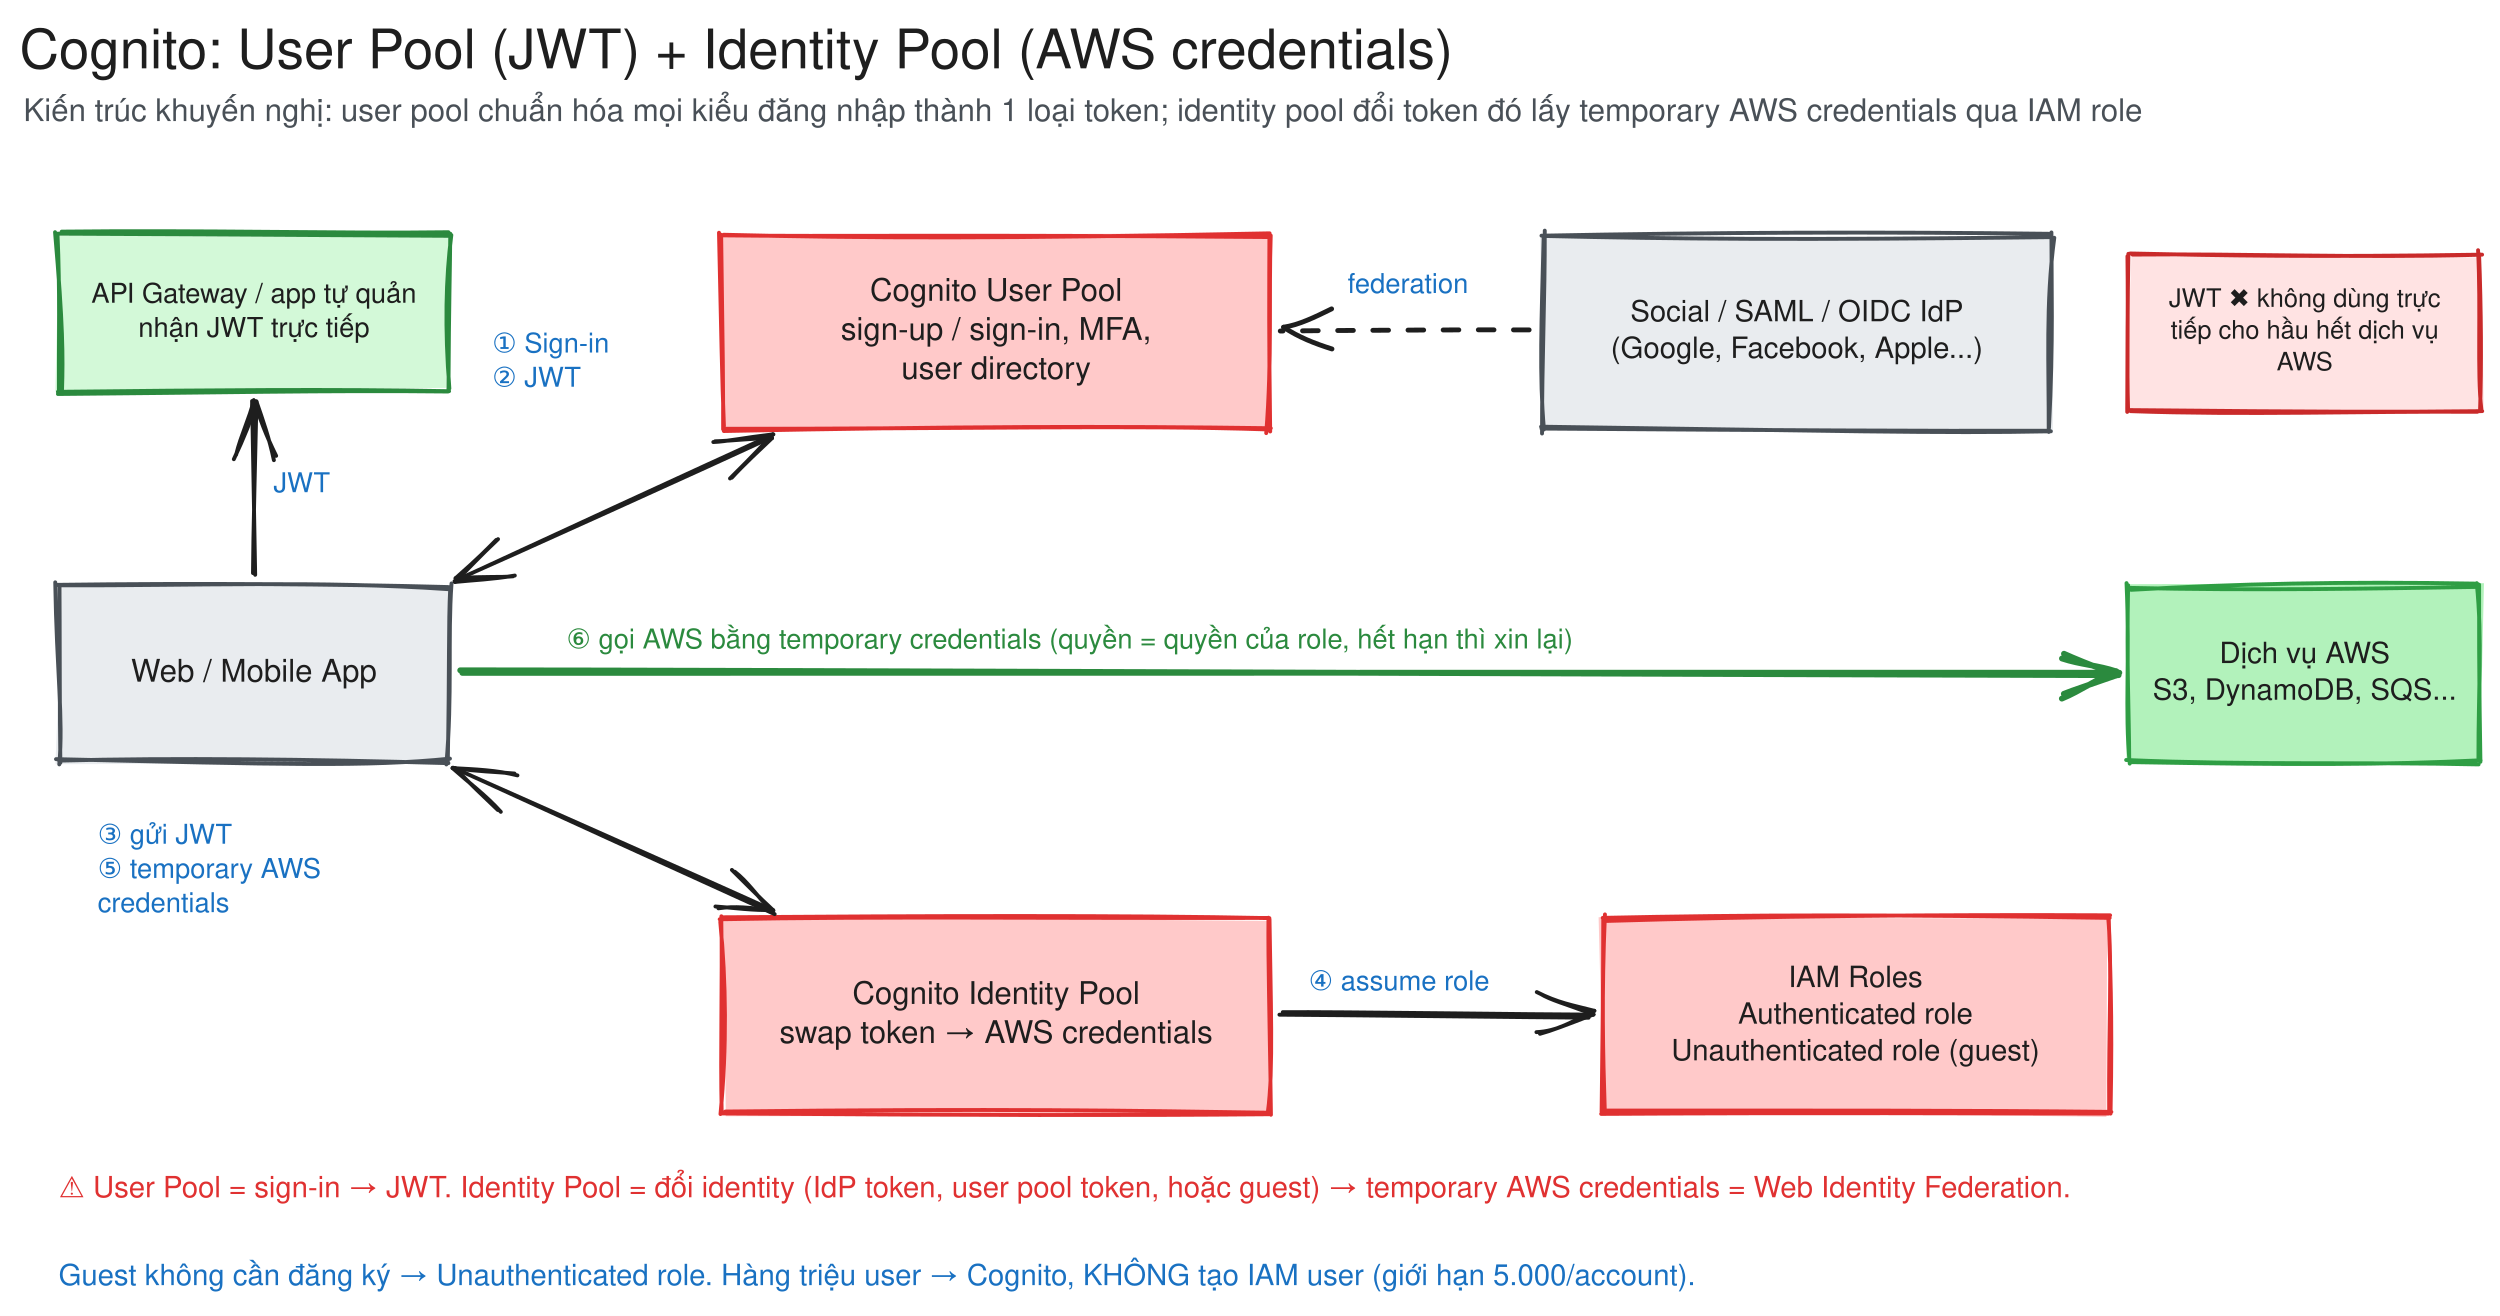
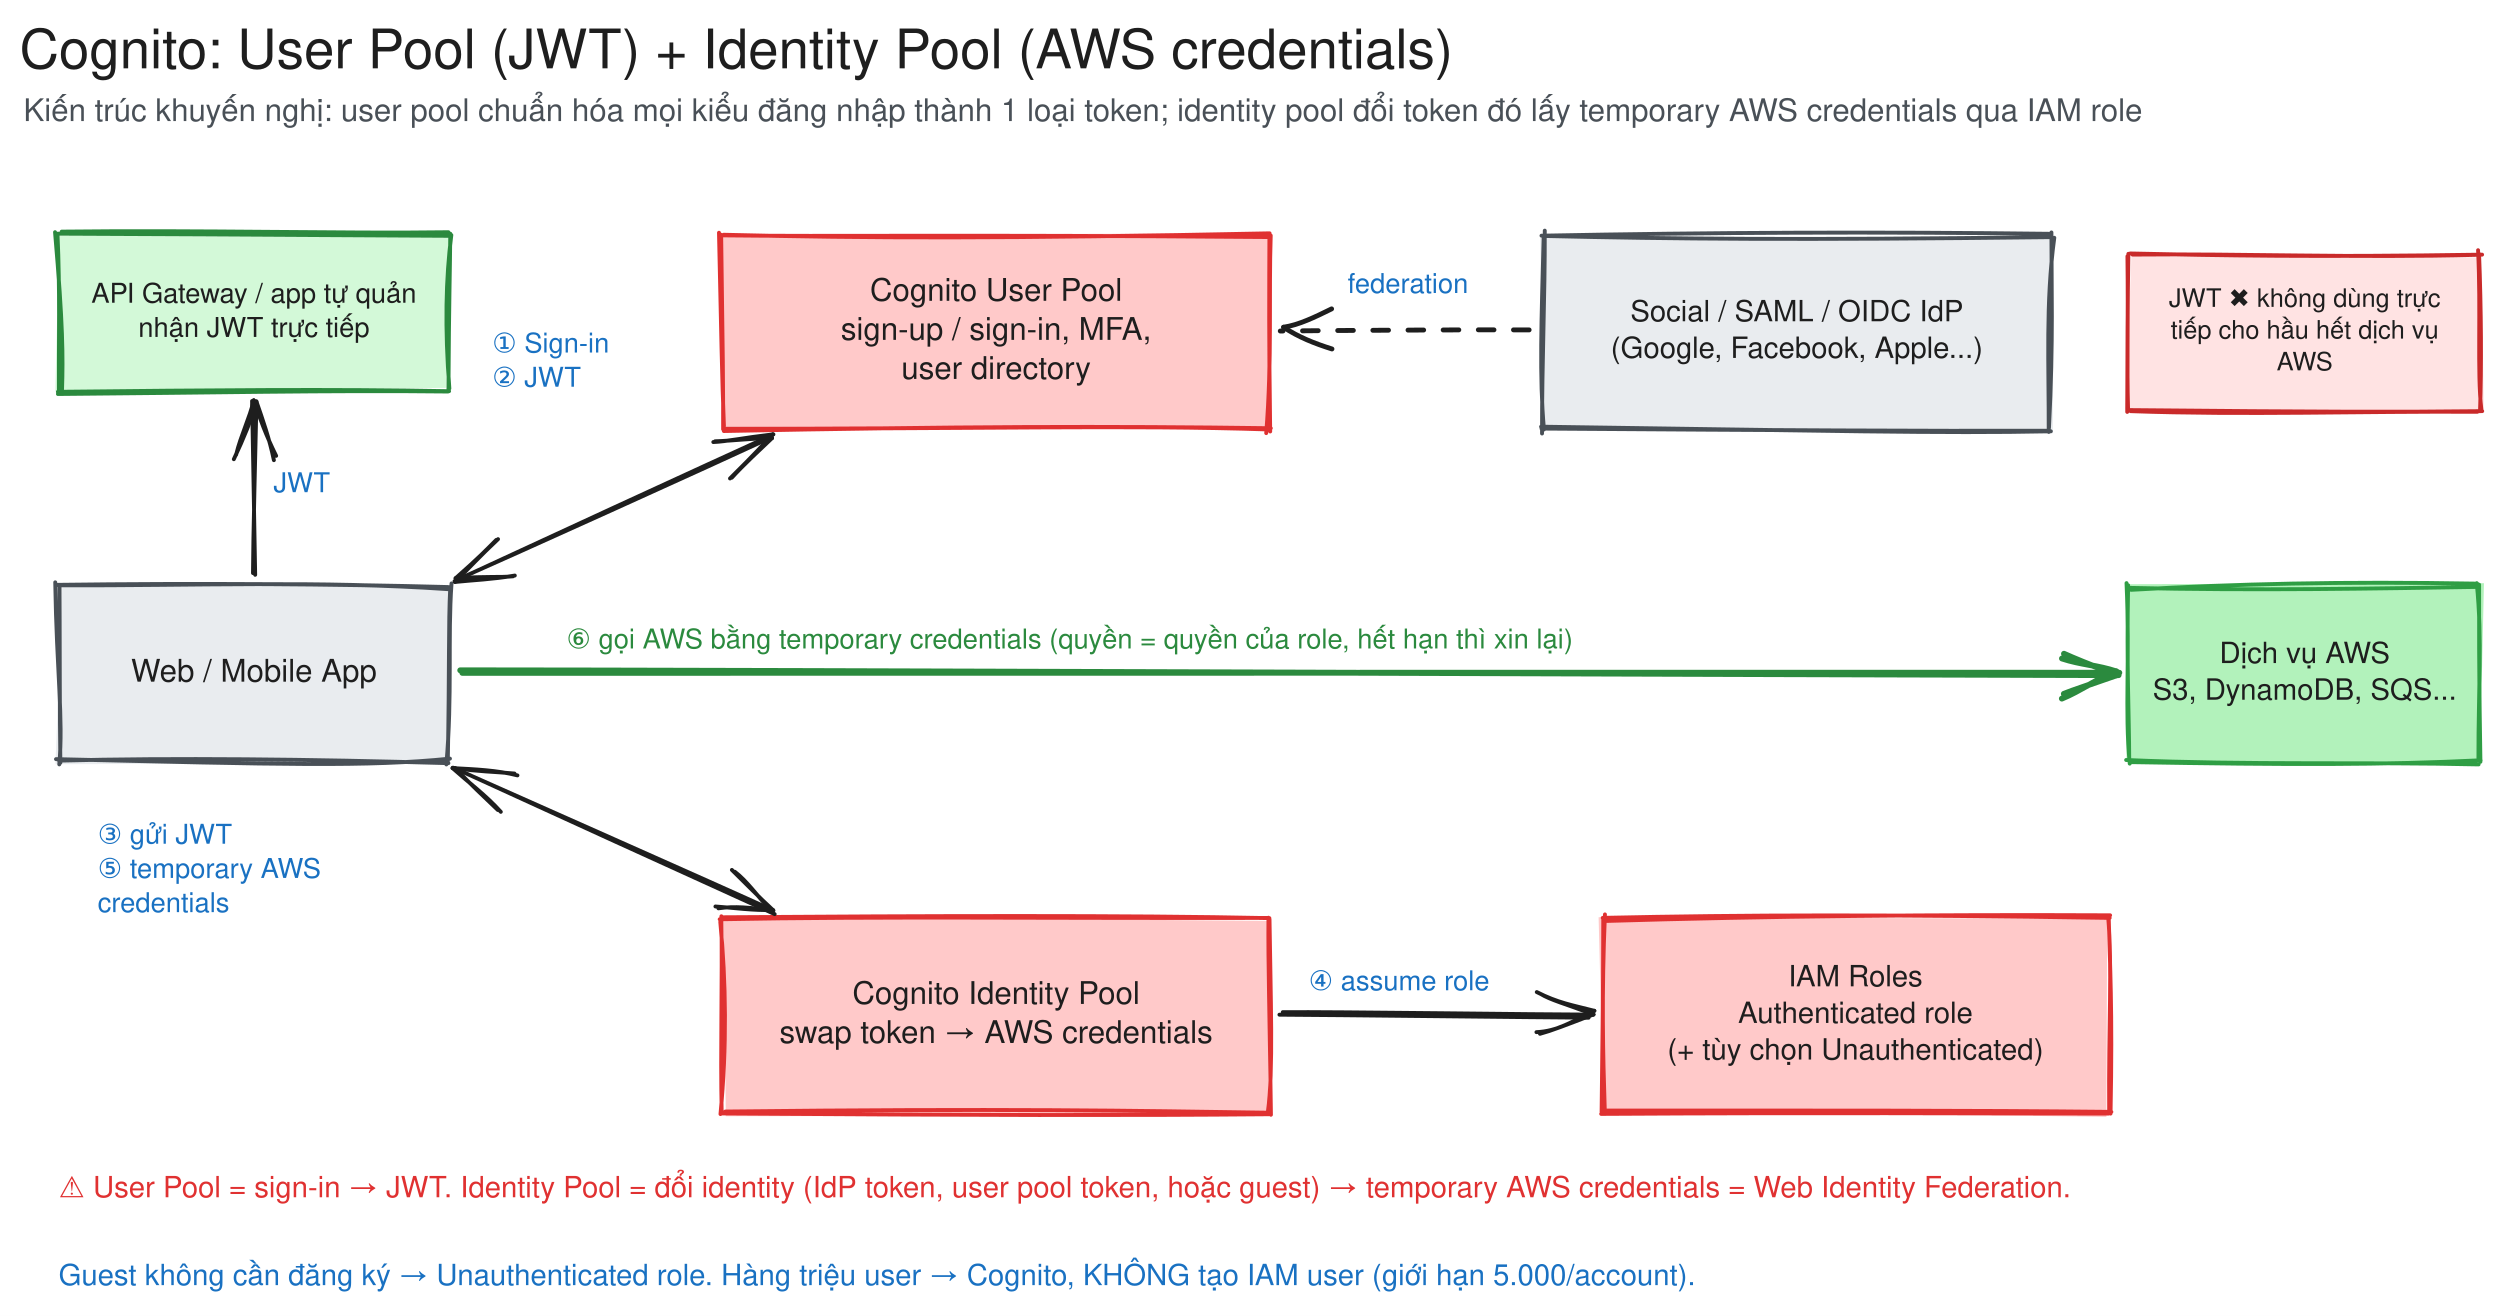
<svg xmlns="http://www.w3.org/2000/svg" version="1.1" viewBox="0 0 1280 673.75" width="1280" height="673.75">
  <defs>
    <style>
      @font-face {
        font-family: "Virgil";
        src: url("https://excalidraw.com/Virgil.woff2");
      }
      @font-face {
        font-family: "Cascadia";
        src: url("https://excalidraw.com/Cascadia.woff2");
      }
    </style>
  </defs>
  <rect x="0" y="0" width="1280" height="673.75" fill="#ffffff" />
  <g transform="translate(10 10) rotate(0 385 17.5)">
    <text x="0" y="25" font-family="Helvetica, Segoe UI Emoji" font-size="28px" fill="#1e1e1e" text-anchor="start" style="white-space: pre;" direction="ltr">Cognito: User Pool (JWT) + Identity Pool (AWS credentials)</text>
  </g>
  <g transform="translate(12 48) rotate(0 567.76 10)">
    <text x="0" y="14" font-family="Helvetica, Segoe UI Emoji" font-size="16px" fill="#495057" text-anchor="start" style="white-space: pre;" direction="ltr">Kiến trúc khuyến nghị: user pool chuẩn hóa mọi kiểu đăng nhập thành 1 loại token; identity pool đổi token đó lấy temporary AWS credentials qua IAM role</text>
  </g>
  <g stroke-linecap="round" transform="translate(30 120) rotate(0 100 40)">
    <path d="M0.3 0.69 L199.93 1.6 L198.47 78.6 L-1.69 80.15" stroke="none" stroke-width="0" fill="#d3f9d8" />
    <path d="M1.59 -1.41 C73.39 -2.28, 146.31 -0.33, 199.58 -1.11 M-0.52 -0.35 C44.08 -0.1, 87.23 0, 199.36 0.75 M201.08 0.34 C198.24 22.62, 197.69 47.73, 200.07 78.93 M200.54 -0.36 C200.43 17.65, 199.88 33.36, 199.61 79.44 M199.37 80.46 C139.09 79.75, 77.34 81.11, -0.34 81.73 M199.93 80.29 C140.06 79.16, 79.87 79.74, -0.38 80.61 M1.77 79.3 C2.28 62.87, 2.29 46.57, -1.82 -1.13 M0.15 79.48 C0.06 53.75, 0.74 28.95, -0.56 -0.23" stroke="#2b8a3e" stroke-width="2" fill="none" />
  </g>
  <g transform="translate(43.06 142.5) rotate(0 86.94 17.5)">
    <text x="86.94" y="12.5" font-family="Helvetica, Segoe UI Emoji" font-size="14px" fill="#1e1e1e" text-anchor="middle" style="white-space: pre;" direction="ltr">API Gateway / app tự quản</text>
    <text x="86.94" y="30" font-family="Helvetica, Segoe UI Emoji" font-size="14px" fill="#1e1e1e" text-anchor="middle" style="white-space: pre;" direction="ltr">nhận JWT trực tiếp</text>
  </g>
  <g stroke-linecap="round" transform="translate(30 300) rotate(0 100 45)">
    <path d="M1.95 -1.47 L201.28 0.22 L198.35 90.64 L-1.61 91.29" stroke="none" stroke-width="0" fill="#e9ecef" />
    <path d="M-0.03 -0.3 C69.03 -0.08, 134.51 -2.83, 199.69 1.67 M-0.64 -0.56 C70.77 -1.49, 141.74 -0.99, 199.42 0.57 M201.18 -1.29 C199.19 26.86, 201.64 56.12, 198.53 91.39 M200.54 0.46 C199.53 20.32, 200.18 40.82, 199.27 90.03 M200.38 88.42 C158.35 92.66, 114.66 91.42, -1.33 88.68 M199.58 90.74 C129.45 88.71, 58.44 87.89, 0.21 89.44 M0.35 91.37 C2.49 67.8, -1 43.9, -1.72 -1.85 M0.9 90.54 C0.55 63.56, 0.63 38.24, 0.5 0.21" stroke="#495057" stroke-width="2" fill="none" />
  </g>
  <g transform="translate(65.84 335) rotate(0 64.16 10)">
    <text x="64.16" y="14" font-family="Helvetica, Segoe UI Emoji" font-size="16px" fill="#1e1e1e" text-anchor="middle" style="white-space: pre;" direction="ltr">Web / Mobile App</text>
  </g>
  <g stroke-linecap="round" transform="translate(370 120) rotate(0 140 50)">
    <path d="M-0.03 0.23 L280.65 -0.53 L281.07 99.58 L0.51 98.26" stroke="none" stroke-width="0" fill="#ffc9c9" />
    <path d="M-1.08 0.5 C57.85 1.24, 115.43 0.03, 280.46 1.38 M0.48 0.19 C73.57 2, 145.31 2.24, 280.03 -0.54 M280.61 0.57 C279.6 30.22, 281.31 64.54, 278.3 101.76 M279.94 0.23 C279.85 27.45, 279.6 54.5, 280.34 100.92 M279.96 99.9 C207.09 97.45, 132.13 99.67, 1.03 99.46 M280.65 99.25 C198.73 98.11, 117.72 98.31, 0.61 100.69 M0.65 98.06 C-0.32 74.8, -0.78 48.95, -1.88 -0.84 M0.24 99.79 C0.3 79.6, 0.1 59.21, -0.77 0.2" stroke="#e03131" stroke-width="2" fill="none" />
  </g>
  <g transform="translate(423.36 140) rotate(0 86.64 30)">
    <text x="86.64" y="14" font-family="Helvetica, Segoe UI Emoji" font-size="16px" fill="#1e1e1e" text-anchor="middle" style="white-space: pre;" direction="ltr">Cognito User Pool</text>
    <text x="86.64" y="34" font-family="Helvetica, Segoe UI Emoji" font-size="16px" fill="#1e1e1e" text-anchor="middle" style="white-space: pre;" direction="ltr">sign-up / sign-in, MFA,</text>
    <text x="86.64" y="54" font-family="Helvetica, Segoe UI Emoji" font-size="16px" fill="#1e1e1e" text-anchor="middle" style="white-space: pre;" direction="ltr">user directory</text>
  </g>
  <g stroke-linecap="round" transform="translate(790 120) rotate(0 130 50)">
    <path d="M-1.4 1.72 L261.42 1.7 L261.08 101.85 L-0.21 100.1" stroke="none" stroke-width="0" fill="#e9ecef" />
    <path d="M0.87 0.82 C65.9 2.35, 130.26 2.98, 259.76 1.42 M-0.76 0.67 C85.17 -1, 171.82 -1.39, 259.72 -0.29 M261.8 1.74 C257.3 34.99, 259.05 67.37, 258.94 101.16 M260.33 -0.99 C260.27 25.89, 261.39 53.59, 259.08 99.07 M260.04 100.82 C204.6 102, 146.24 100.51, -0.98 98.46 M259.42 100.55 C192.14 100.71, 125.39 100.31, -0.75 99.43 M-0.48 101.96 C-0.53 64.79, 1.04 31.79, 0.92 -1.91 M0.51 99.9 C-1.9 72.7, -0.79 44.72, 0.38 0.64" stroke="#495057" stroke-width="2" fill="none" />
  </g>
  <g transform="translate(825.5 151.25) rotate(0 94.5 18.75)">
    <text x="94.5" y="13.25" font-family="Helvetica, Segoe UI Emoji" font-size="15px" fill="#1e1e1e" text-anchor="middle" style="white-space: pre;" direction="ltr">Social / SAML / OIDC IdP</text>
    <text x="94.5" y="32" font-family="Helvetica, Segoe UI Emoji" font-size="15px" fill="#1e1e1e" text-anchor="middle" style="white-space: pre;" direction="ltr">(Google, Facebook, Apple...)</text>
  </g>
  <g stroke-linecap="round" transform="translate(370 470) rotate(0 140 50)">
    <path d="M0.44 -0.93 L278.94 1.51 L279.48 101.15 L1.62 101.52" stroke="none" stroke-width="0" fill="#ffc9c9" />
    <path d="M-1.52 0.67 C80.84 -0.92, 164.87 0.22, 278.86 -0.02 M0.27 -0.36 C103.99 -1.09, 207.43 -1.47, 279.92 0.08 M279.99 0.64 C280.5 39.67, 282.06 78.81, 279.13 99.41 M279.45 -0.13 C279.23 23.76, 280.05 49.23, 280.72 100.76 M279.35 99.71 C210.53 98.68, 144.37 97.49, 1.38 99.1 M279.77 100.49 C206.72 101.15, 131.78 101.03, -0.46 100.09 M-1.11 100.41 C2.2 65.93, 1.72 32.49, -1.22 1.99 M-0.49 100.04 C-1.24 67.33, -0.1 33.2, -0.65 -0.87" stroke="#e03131" stroke-width="2" fill="none" />
  </g>
  <g transform="translate(396.08 500) rotate(0 113.92 20)">
    <text x="113.92" y="14" font-family="Helvetica, Segoe UI Emoji" font-size="16px" fill="#1e1e1e" text-anchor="middle" style="white-space: pre;" direction="ltr">Cognito Identity Pool</text>
    <text x="113.92" y="34" font-family="Helvetica, Segoe UI Emoji" font-size="16px" fill="#1e1e1e" text-anchor="middle" style="white-space: pre;" direction="ltr">swap token → AWS credentials</text>
  </g>
  <g stroke-linecap="round" transform="translate(820 470) rotate(0 130 50)">
    <path d="M-1.52 -0.38 L258.86 0.41 L258.48 101.85 L1.04 98.4" stroke="none" stroke-width="0" fill="#ffc9c9" />
    <path d="M1.21 1.56 C85.8 -0.98, 170.82 -1.8, 260.38 -1.37 M0.59 -0.05 C73.42 -1.62, 145.7 -1.84, 260.15 -0.04 M259.36 -0.87 C261.58 25.73, 259.54 53.18, 259.89 99.43 M259.66 -0.57 C260.2 23.44, 261.69 45.47, 260.6 100.17 M261.01 99.28 C188.2 98.5, 117.04 98.62, 1.39 98.59 M259.57 100.16 C188.06 100.15, 115.4 99.6, -0.2 100.32 M1.67 99.19 C0.69 69.38, -0.01 39.21, 1.73 -1.82 M0.02 99.28 C0.28 70.88, 0.85 41.8, 0.87 0.38" stroke="#e03131" stroke-width="2" fill="none" />
  </g>
-   <g transform="translate(848.525 491.875) rotate(0 101.475 28.125)">
-     <text x="101.475" y="13.5" font-family="Helvetica, Segoe UI Emoji" font-size="15px" fill="#1e1e1e" text-anchor="middle" style="white-space: pre;" direction="ltr">IAM Roles</text>
-     <text x="101.475" y="32.25" font-family="Helvetica, Segoe UI Emoji" font-size="15px" fill="#1e1e1e" text-anchor="middle" style="white-space: pre;" direction="ltr">Authenticated role</text>
-     <text x="101.475" y="51" font-family="Helvetica, Segoe UI Emoji" font-size="15px" fill="#1e1e1e" text-anchor="middle" style="white-space: pre;" direction="ltr">Unauthenticated role (guest)</text>
+   <g transform="translate(848.52 491.88) rotate(0 101.48 28.12)">
+     <text x="101.48" y="13.12" font-family="Helvetica, Segoe UI Emoji" font-size="15px" fill="#1e1e1e" text-anchor="middle" style="white-space: pre;" direction="ltr">IAM Roles</text>
+     <text x="101.48" y="31.88" font-family="Helvetica, Segoe UI Emoji" font-size="15px" fill="#1e1e1e" text-anchor="middle" style="white-space: pre;" direction="ltr">Authenticated role</text>
+     <text x="101.48" y="50.62" font-family="Helvetica, Segoe UI Emoji" font-size="15px" fill="#1e1e1e" text-anchor="middle" style="white-space: pre;" direction="ltr">(+ tùy chọn Unauthenticated)</text>
  </g>
  <g stroke-linecap="round" transform="translate(1090 300) rotate(0 90 45)">
    <path d="M-0.84 -0.89 L181.79 -1.41 L179.71 90.32 L-1.25 89.97" stroke="none" stroke-width="0" fill="#b2f2bb" />
    <path d="M1.1 1.99 C54.93 -1.09, 108.44 -2.39, 178.34 -1.18 M-0.34 0.98 C64.61 2.5, 128.81 1.3, 179.32 0.48 M178.09 -1.43 C181.03 27.53, 178.89 53.15, 178.96 88.09 M179.3 -0.65 C179.39 18.76, 179.03 37.71, 179.98 90.04 M179.05 91.38 C120.94 90.03, 61.92 91.84, -1.42 89.12 M180.08 89.27 C130.98 91.67, 83.07 91.62, 0.53 90.2 M0.42 90.98 C-2.21 63.7, 0.56 37.94, -1.22 -1.45 M0.16 89.04 C0.11 65.72, -1.26 41.46, -0.39 -0.35" stroke="#2f9e44" stroke-width="2" fill="none" />
  </g>
  <g transform="translate(1103.875 326.25) rotate(0 76.125 18.75)">
    <text x="76.125" y="13.25" font-family="Helvetica, Segoe UI Emoji" font-size="15px" fill="#1e1e1e" text-anchor="middle" style="white-space: pre;" direction="ltr">Dịch vụ AWS</text>
    <text x="76.125" y="32" font-family="Helvetica, Segoe UI Emoji" font-size="15px" fill="#1e1e1e" text-anchor="middle" style="white-space: pre;" direction="ltr">S3, DynamoDB, SQS...</text>
  </g>
  <g stroke-linecap="round" transform="translate(1090 130) rotate(0 90 40)">
    <path d="M1.29 1.03 L180.25 1.79 L181.82 80.1 L-1.82 79.66" stroke="none" stroke-width="0" fill="#ffe3e3" />
    <path d="M1.86 0.35 C58.46 -0.25, 116.37 2.15, 178.87 0.46 M0.67 -0.22 C47.36 0.82, 94.76 1.68, 180.83 0.38 M178.77 -1.89 C180.3 28.44, 178.24 60.9, 180.44 79.43 M179.28 -0.04 C180.39 28.79, 180.56 57.72, 179.78 80.47 M178.43 80.83 C118.47 80.5, 59.37 82.6, 0.84 80.51 M180.89 80.5 C138.74 81.03, 96.57 80.9, -0.27 79.96 M-0.43 79.54 C-1.11 57.39, -0.3 34.9, -0.75 1.2 M-0.86 80.9 C-0.8 52.54, -0.67 23.95, -0.27 -0.05" stroke="#c92a2a" stroke-width="2" fill="none" />
  </g>
  <g transform="translate(1108.435 145.625) rotate(0 71.565 24.375)">
    <text x="71.565" y="11.5" font-family="Helvetica, Segoe UI Emoji" font-size="13px" fill="#1e1e1e" text-anchor="middle" style="white-space: pre;" direction="ltr">JWT ✖ không dùng trực</text>
    <text x="71.565" y="27.75" font-family="Helvetica, Segoe UI Emoji" font-size="13px" fill="#1e1e1e" text-anchor="middle" style="white-space: pre;" direction="ltr">tiếp cho hầu hết dịch vụ</text>
    <text x="71.565" y="44" font-family="Helvetica, Segoe UI Emoji" font-size="13px" fill="#1e1e1e" text-anchor="middle" style="white-space: pre;" direction="ltr">AWS</text>
  </g>
  <g stroke-linecap="round">
    <g transform="translate(130 294) rotate(0 0 -44)">
      <path d="M0.65 0.3 C0.35 -14.42, -0.68 -73.88, -0.93 -88.67 M-0.47 -0.58 C-0.47 -15.14, 0.95 -73.02, 1.3 -87.49" stroke="#1e1e1e" stroke-width="2" fill="none" />
    </g>
    <g transform="translate(130 294) rotate(0 0 -44)">
      <path d="M11.39 -60.61 C6.27 -70.98, 3.07 -79.62, -0.08 -89.05 M10.23 -58.39 C7.94 -69.41, 4.51 -79.14, 1.28 -88.46" stroke="#1e1e1e" stroke-width="2" fill="none" />
    </g>
    <g transform="translate(130 294) rotate(0 0 -44)">
      <path d="M-9.13 -61.1 C-6.62 -71.4, -2.2 -79.86, -0.08 -89.05 M-10.28 -58.88 C-5.14 -69.85, -1.13 -79.4, 1.28 -88.46" stroke="#1e1e1e" stroke-width="2" fill="none" />
    </g>
  </g>
  <g stroke-linecap="round">
    <g transform="translate(233.1641 297.4902) rotate(0 81.40729 -37.4902)">
      <path d="M-0.44 0.04 C26.83 -12.65, 135.6 -62.73, 162.83 -75.09 M1.52 -0.99 C28.71 -12.96, 135.11 -61.11, 161.9 -73.61" stroke="#1e1e1e" stroke-width="2" fill="none" />
    </g>
    <g transform="translate(233.1641 297.4902) rotate(0 81.40729 -37.4902)">
      <path d="M20.92 -21.05 C15.89 -16.01, 12.57 -12.44, 0.1 -1.43 M21.83 -21.45 C12.91 -13.09, 6.71 -6.37, -0.21 0.47" stroke="#1e1e1e" stroke-width="2" fill="none" />
    </g>
    <g transform="translate(233.1641 297.4902) rotate(0 81.40729 -37.4902)">
      <path d="M29.51 -2.42 C22.32 -1.75, 17 -2.53, 0.1 -1.43 M30.42 -2.81 C18.61 -0.81, 9.44 -0.52, -0.21 0.47" stroke="#1e1e1e" stroke-width="2" fill="none" />
    </g>
    <g transform="translate(233.1641 297.4902) rotate(0 81.40729 -37.4902)">
      <path d="M140.6 -52.51 C145.16 -57.14, 151.78 -63.41, 162.44 -75.08 M141.51 -52.9 C147.49 -59.5, 156.01 -67.34, 162.13 -73.18" stroke="#1e1e1e" stroke-width="2" fill="none" />
    </g>
    <g transform="translate(233.1641 297.4902) rotate(0 81.40729 -37.4902)">
      <path d="M132.05 -71.16 C138.76 -71.41, 147.38 -73.33, 162.44 -75.08 M132.96 -71.55 C141.81 -71.79, 153.29 -73.2, 162.13 -73.18" stroke="#1e1e1e" stroke-width="2" fill="none" />
    </g>
  </g>
  <g stroke-linecap="round">
    <g transform="translate(784 170) rotate(0 -64 0)">
      <path d="M-1.09 -1.09 C-22.6 -1.3, -107.36 -0.78, -128.5 -0.52" stroke="#1e1e1e" stroke-width="2.5" fill="none" stroke-dasharray="8 10" />
    </g>
    <g transform="translate(784 170) rotate(0 -64 0)">
      <path d="M-102.22 -11.85 C-110.95 -7.55, -119.05 -3.62, -126.8 -2.46" stroke="#1e1e1e" stroke-width="2.5" fill="none" />
    </g>
    <g transform="translate(784 170) rotate(0 -64 0)">
      <path d="M-102.04 8.67 C-110.96 5.85, -119.12 2.66, -126.8 -2.46" stroke="#1e1e1e" stroke-width="2.5" fill="none" />
    </g>
  </g>
  <g stroke-linecap="round">
    <g transform="translate(233.1641 392.5098) rotate(0 81.40729 37.4902)">
      <path d="M0.14 1.03 C27.35 13.53, 136.43 63.3, 163.46 75.52 M-1.24 0.53 C25.85 12.63, 135.77 61.22, 162.85 73.68" stroke="#1e1e1e" stroke-width="2" fill="none" />
    </g>
    <g transform="translate(233.1641 392.5098) rotate(0 81.40729 37.4902)">
      <path d="M31.77 4.49 C21.5 1.86, 10.11 1.37, -1.47 0.76 M30.26 3.54 C20.48 2.59, 11.22 2.55, -0.16 0.76" stroke="#1e1e1e" stroke-width="2" fill="none" />
    </g>
    <g transform="translate(233.1641 392.5098) rotate(0 81.40729 37.4902)">
      <path d="M23.25 23.15 C15.58 14.62, 6.88 8.24, -1.47 0.76 M21.73 22.21 C14.57 15.31, 8.03 9.32, -0.16 0.76" stroke="#1e1e1e" stroke-width="2" fill="none" />
    </g>
    <g transform="translate(233.1641 392.5098) rotate(0 81.40729 37.4902)">
      <path d="M134.66 72.55 C143.29 71.3, 150.78 72.26, 161.24 73.41 M133.14 71.61 C142.5 72.27, 152.35 73.7, 162.55 73.41" stroke="#1e1e1e" stroke-width="2" fill="none" />
    </g>
    <g transform="translate(233.1641 392.5098) rotate(0 81.40729 37.4902)">
      <path d="M143.08 53.84 C149.13 58.5, 153.97 65.37, 161.24 73.41 M141.56 52.89 C148.34 59.51, 155.5 66.92, 162.55 73.41" stroke="#1e1e1e" stroke-width="2" fill="none" />
    </g>
  </g>
  <g stroke-linecap="round">
    <g transform="translate(656 520) rotate(0 79 0)">
      <path d="M-0.93 -0.48 C25.32 -0.37, 130.75 0.9, 157.36 1.06 M0.79 -1.78 C27.44 -2.02, 133.48 -0.53, 159.74 -0.51" stroke="#1e1e1e" stroke-width="2" fill="none" />
    </g>
    <g transform="translate(656 520) rotate(0 79 0)">
      <path d="M130.66 8.46 C141.46 8, 148.73 3.1, 160.31 -2.47 M132.46 9.31 C138.03 7.85, 145.48 4.93, 159.88 -0.6" stroke="#1e1e1e" stroke-width="2" fill="none" />
    </g>
    <g transform="translate(656 520) rotate(0 79 0)">
      <path d="M130.83 -12.06 C141.65 -6.53, 148.87 -5.42, 160.31 -2.47 M132.63 -11.21 C138 -7.91, 145.41 -6.07, 159.88 -0.6" stroke="#1e1e1e" stroke-width="2" fill="none" />
    </g>
  </g>
  <g stroke-linecap="round">
    <g transform="translate(236 345) rotate(0 424 0)">
      <path d="M0.72 -0.49 C142.15 -0.61, 707.72 -0.49, 849.09 -0.56 M-0.36 -1.8 C140.97 -1.77, 707.21 0.39, 848.72 0.68" stroke="#2b8a3e" stroke-width="3" fill="none" />
    </g>
    <g transform="translate(236 345) rotate(0 424 0)">
      <path d="M819.67 12.68 C829.14 8.82, 838.15 2.19, 847.54 -1.23 M820.69 10.24 C825.88 8.16, 832.09 6.23, 847.81 0.7" stroke="#2b8a3e" stroke-width="3" fill="none" />
    </g>
    <g transform="translate(236 345) rotate(0 424 0)">
      <path d="M819.73 -7.85 C829.2 -4.72, 838.19 -4.38, 847.54 -1.23 M820.76 -10.28 C826.06 -7.89, 832.26 -5.36, 847.81 0.7" stroke="#2b8a3e" stroke-width="3" fill="none" />
    </g>
  </g>
  <g transform="translate(140 240) rotate(0 14.91 8.75)">
    <text x="0" y="12" font-family="Helvetica, Segoe UI Emoji" font-size="14px" fill="#1971c2" text-anchor="start" style="white-space: pre;" direction="ltr">JWT</text>
  </g>
  <g transform="translate(252 168) rotate(0 29.96 17.5)">
    <text x="0" y="12.5" font-family="Helvetica, Segoe UI Emoji" font-size="14px" fill="#1971c2" text-anchor="start" style="white-space: pre;" direction="ltr">① Sign-in</text>
    <text x="0" y="30" font-family="Helvetica, Segoe UI Emoji" font-size="14px" fill="#1971c2" text-anchor="start" style="white-space: pre;" direction="ltr">② JWT</text>
  </g>
  <g transform="translate(690 138) rotate(0 35.49 8.75)">
    <text x="0" y="12" font-family="Helvetica, Segoe UI Emoji" font-size="14px" fill="#1971c2" text-anchor="start" style="white-space: pre;" direction="ltr">federation</text>
  </g>
  <g transform="translate(50 420) rotate(0 58.94 26.25)">
    <text x="0" y="12" font-family="Helvetica, Segoe UI Emoji" font-size="14px" fill="#1971c2" text-anchor="start" style="white-space: pre;" direction="ltr">③ gửi JWT</text>
    <text x="0" y="29.5" font-family="Helvetica, Segoe UI Emoji" font-size="14px" fill="#1971c2" text-anchor="start" style="white-space: pre;" direction="ltr">⑤ temporary AWS</text>
    <text x="0" y="47" font-family="Helvetica, Segoe UI Emoji" font-size="14px" fill="#1971c2" text-anchor="start" style="white-space: pre;" direction="ltr">credentials</text>
  </g>
  <g transform="translate(670 495) rotate(0 46.13 8.75)">
    <text x="0" y="12" font-family="Helvetica, Segoe UI Emoji" font-size="14px" fill="#1971c2" text-anchor="start" style="white-space: pre;" direction="ltr">④ assume role</text>
  </g>
  <g transform="translate(290 320) rotate(0 267.05 8.75)">
    <text x="0" y="12" font-family="Helvetica, Segoe UI Emoji" font-size="14px" fill="#2b8a3e" text-anchor="start" style="white-space: pre;" direction="ltr">⑥ gọi AWS bằng temporary credentials (quyền = quyền của role, hết hạn thì xin lại)</text>
  </g>
  <g transform="translate(30 600) rotate(0 538.5 9.375)">
    <text x="0" y="13" font-family="Helvetica, Segoe UI Emoji" font-size="15px" fill="#e03131" text-anchor="start" style="white-space: pre;" direction="ltr">⚠ User Pool = sign-in → JWT. Identity Pool = đổi identity (IdP token, user pool token, hoặc guest) → temporary AWS credentials = Web Identity Federation.</text>
  </g>
  <g transform="translate(30 645) rotate(0 428.925 9.375)">
    <text x="0" y="13" font-family="Helvetica, Segoe UI Emoji" font-size="15px" fill="#1971c2" text-anchor="start" style="white-space: pre;" direction="ltr">Guest không cần đăng ký → Unauthenticated role. Hàng triệu user → Cognito, KHÔNG tạo IAM user (giới hạn 5.000/account).</text>
  </g>
</svg>
